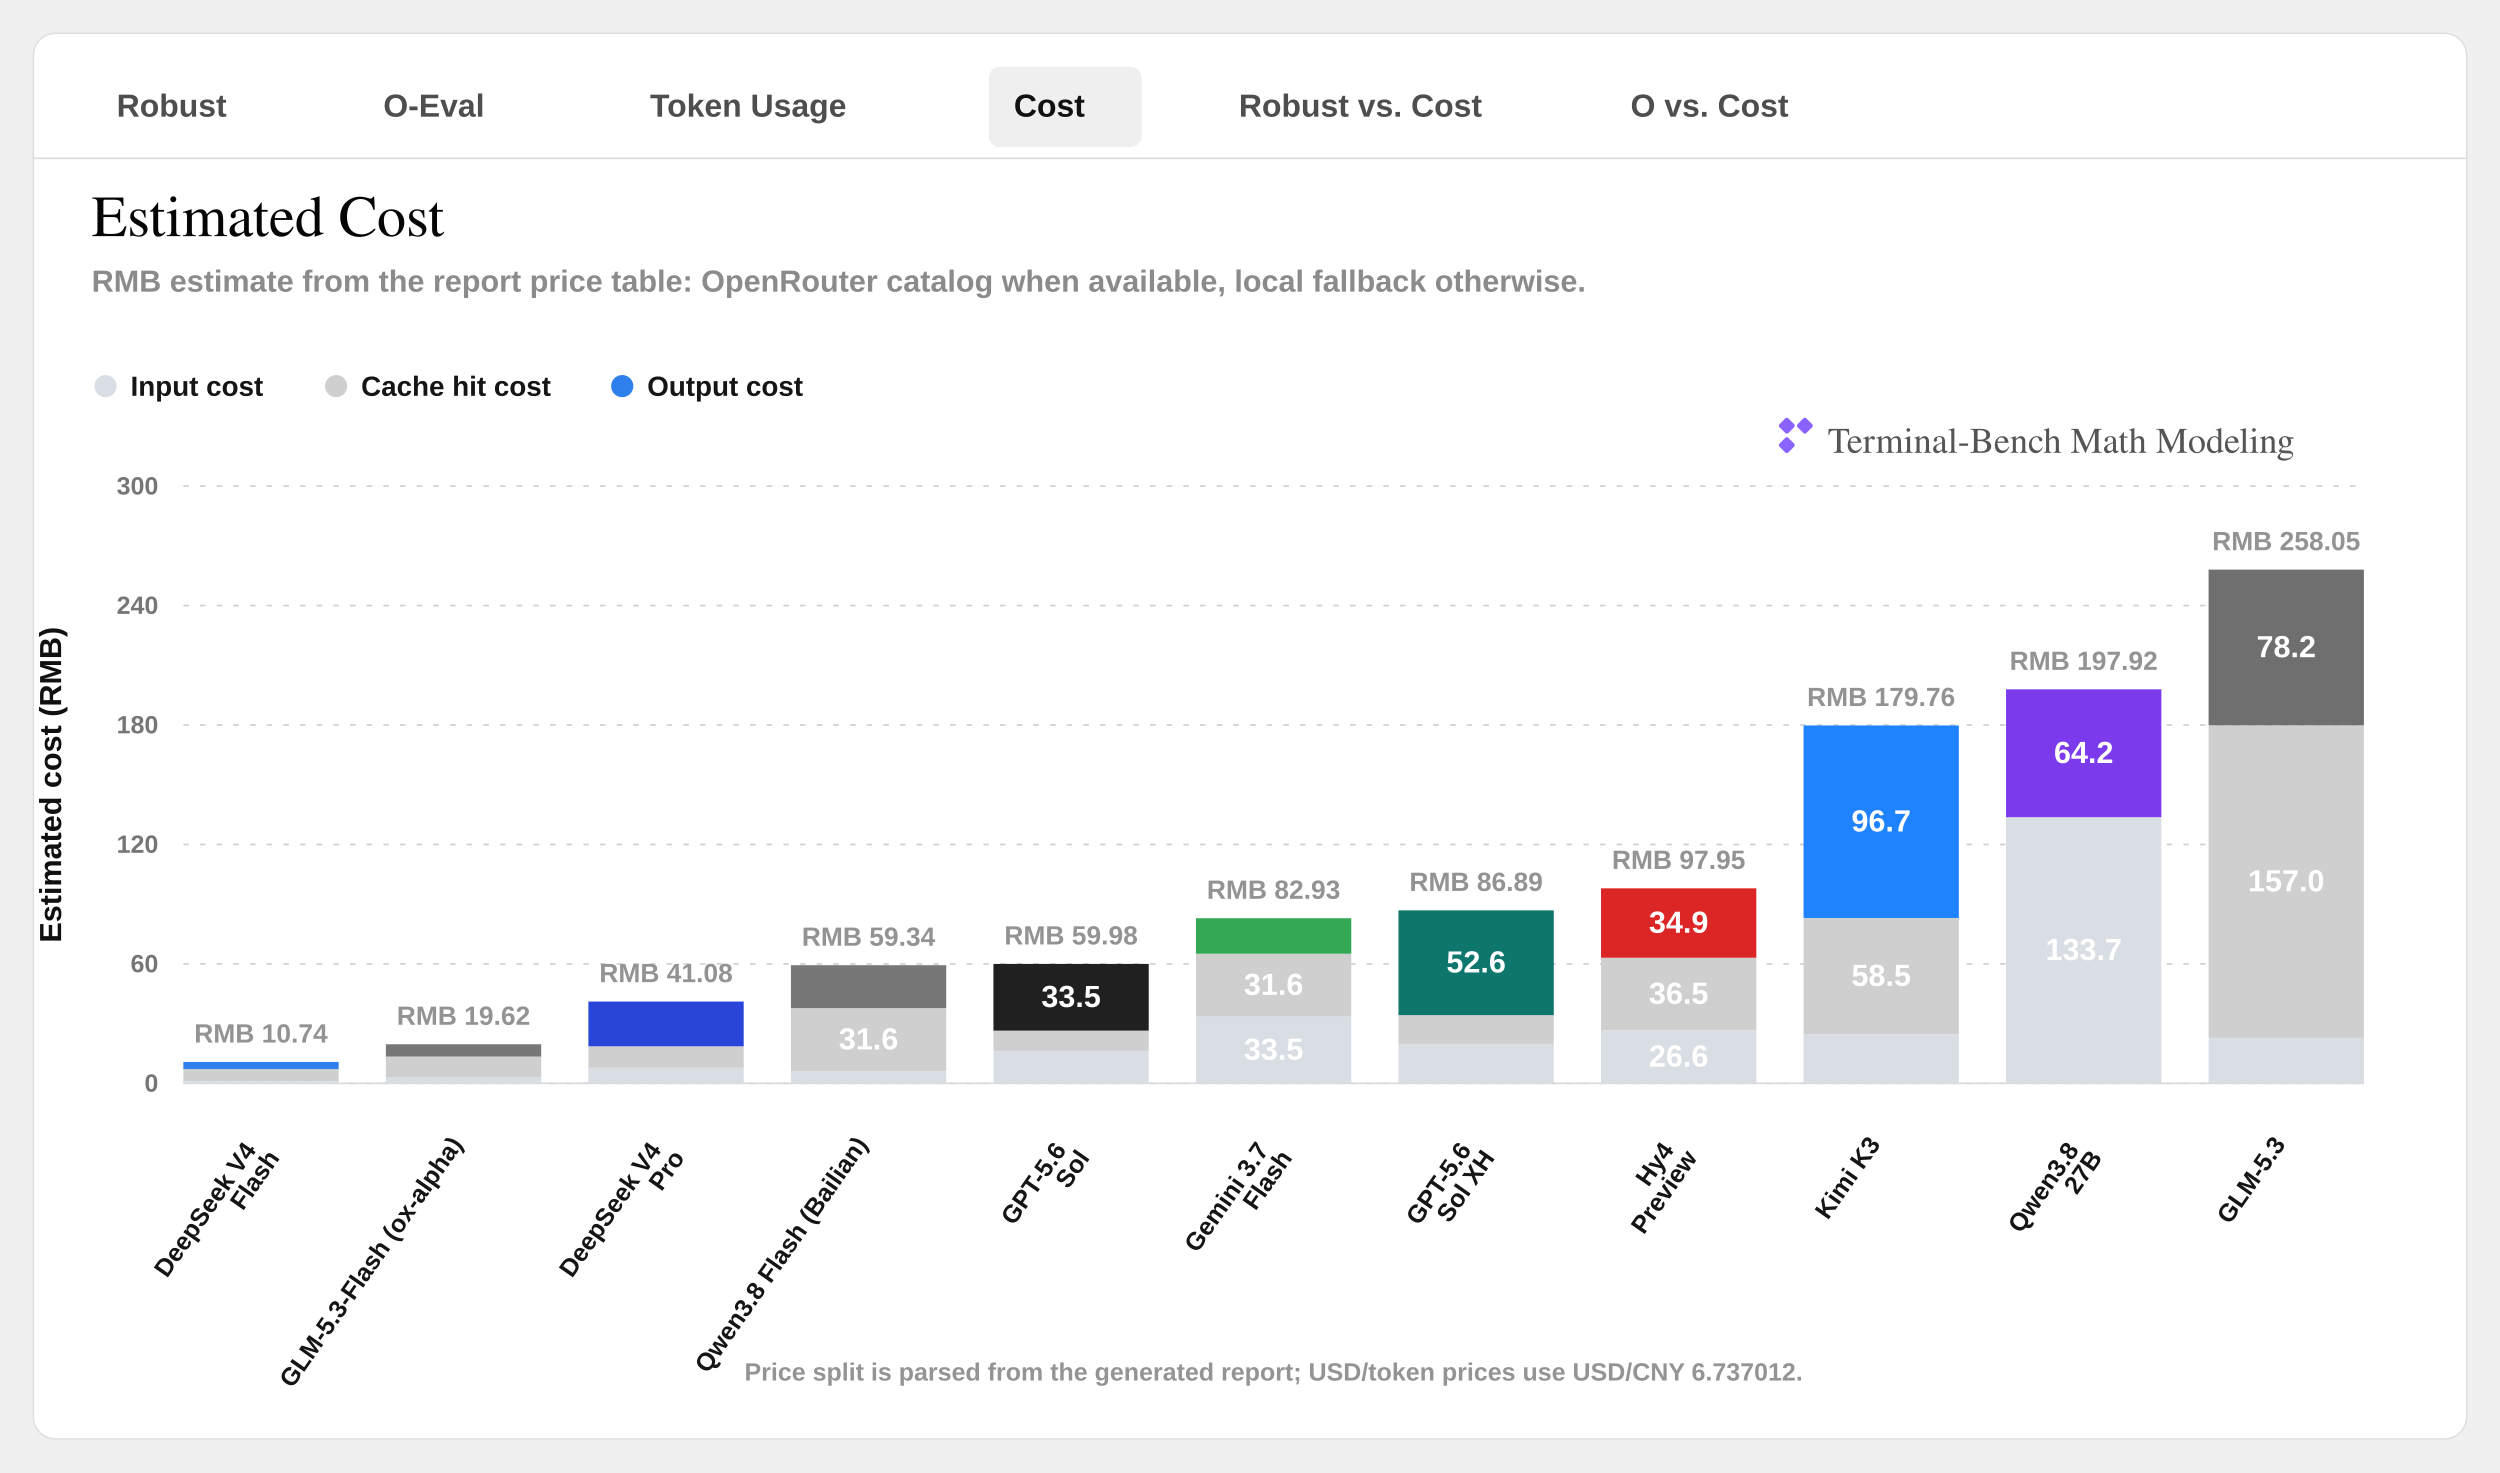
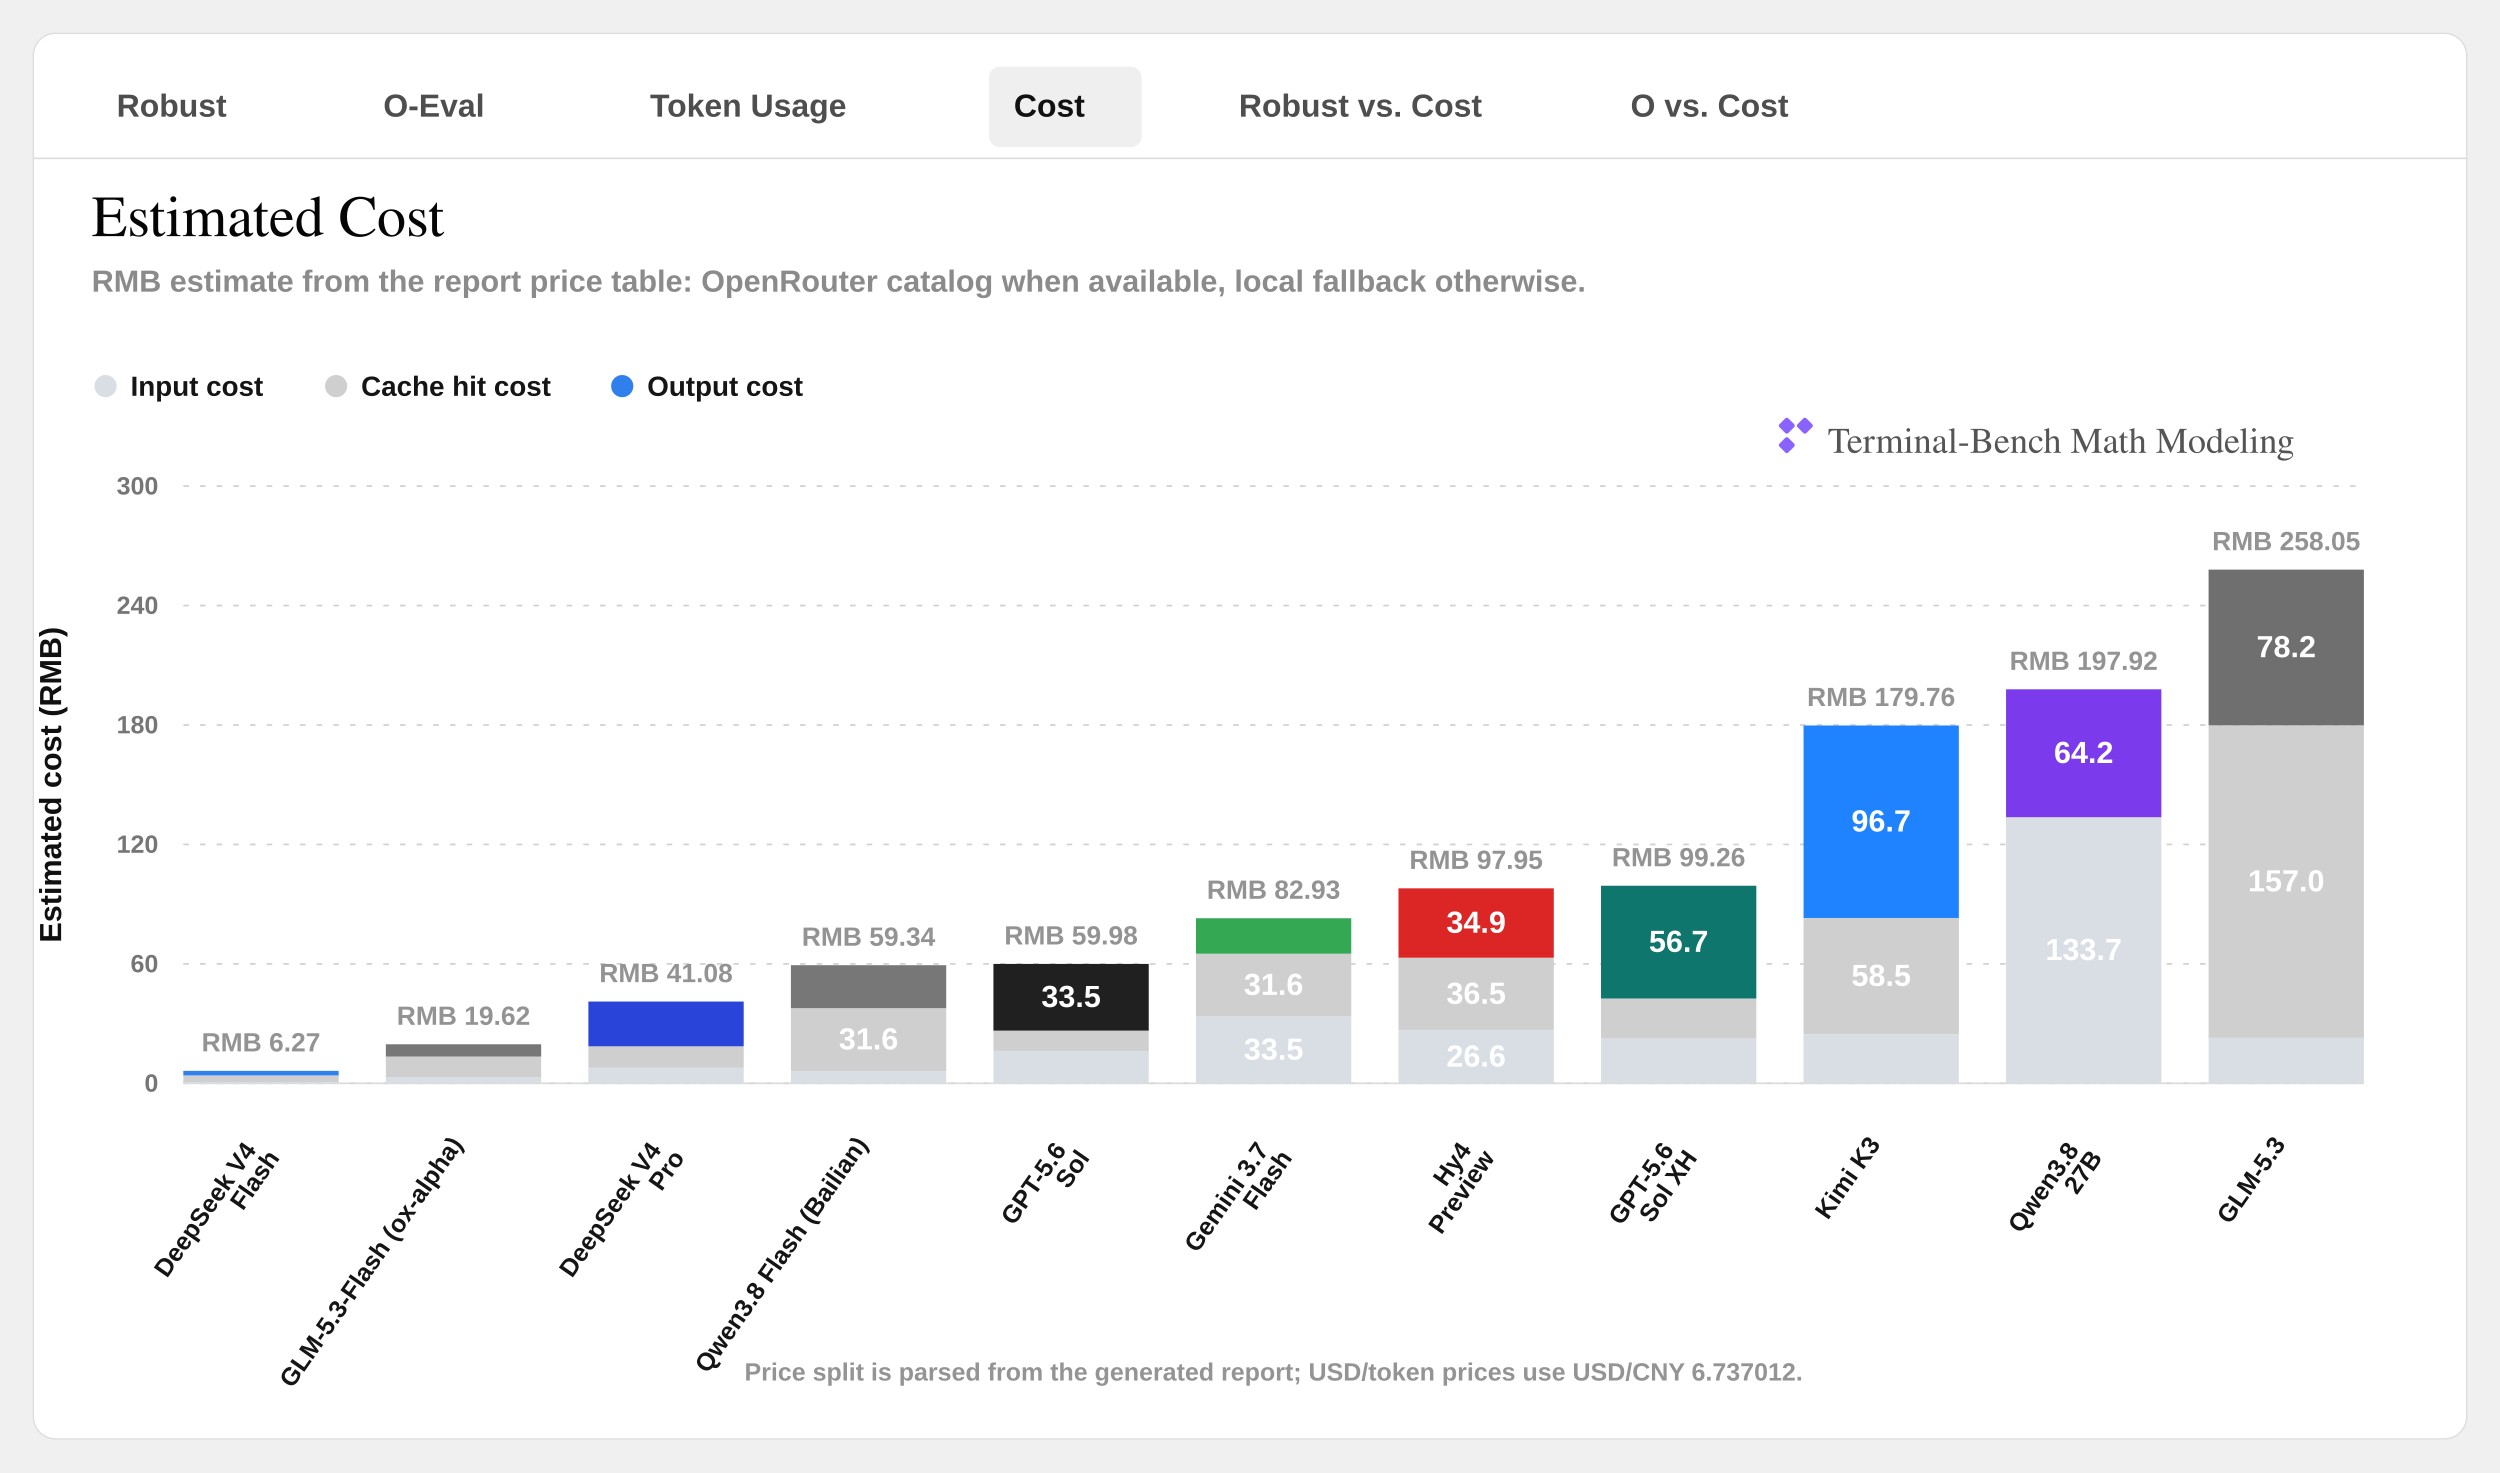
<svg xmlns="http://www.w3.org/2000/svg" width="1800" height="1060" viewBox="0 0 1800 1060" role="img">
  <style>
      .title { font-family: Georgia, Times, serif; font-size: 42px; fill: #050505; }
      .subtitle { font-family: Arial, Helvetica, sans-serif; font-size: 22px; fill: #8b8b8b; font-weight: 650; }
      .tab { font-family: Arial, Helvetica, sans-serif; font-size: 23px; fill: #4e4e4e; font-weight: 760; }
      .tab-active { fill: #111111; }
      .axis { font-family: Arial, Helvetica, sans-serif; font-size: 18px; fill: #767676; font-weight: 600; }
      .axis-title { font-family: Arial, Helvetica, sans-serif; font-size: 22px; fill: #101010; font-weight: 720; }
      .legend { font-family: Arial, Helvetica, sans-serif; font-size: 20px; fill: #151515; font-weight: 680; }
      .x-label { font-family: Arial, Helvetica, sans-serif; font-size: 18px; fill: #151515; font-weight: 650; }
      .bar-label { font-family: Arial, Helvetica, sans-serif; font-size: 22px; fill: #ffffff; font-weight: 800; }
      .top-label { font-family: Arial, Helvetica, sans-serif; font-size: 19px; fill: #939393; font-weight: 750; }
      .small-note { font-family: Arial, Helvetica, sans-serif; font-size: 18px; fill: #949494; font-weight: 650; }
      .point-label { font-family: Arial, Helvetica, sans-serif; font-size: 19px; fill: #4a4a4a; font-weight: 700; }
      .brand { font-family: Georgia, Times, serif; font-size: 26px; fill: #555555; }
    </style>
  <rect x="24.00" y="24.00" width="1752.00" height="1012.00" fill="#ffffff" stroke="#dddddd" rx="16.00" />
  <text x="84.00" y="84.00" text-anchor="start" class="tab">Robust</text>
  <text x="276.00" y="84.00" text-anchor="start" class="tab">O-Eval</text>
  <text x="468.00" y="84.00" text-anchor="start" class="tab">Token Usage</text>
  <rect x="712.00" y="48.00" width="110.00" height="58.00" fill="#efefef" rx="8.00" />
  <text x="730.00" y="84.00" text-anchor="start" class="tab tab-active">Cost</text>
  <text x="892.00" y="84.00" text-anchor="start" class="tab">Robust vs. Cost</text>
  <text x="1174.00" y="84.00" text-anchor="start" class="tab">O vs. Cost</text>
  <line x1="24.00" y1="114.00" x2="1776.00" y2="114.00" stroke="#dddddd" stroke-width="1.20" />
  <text x="66.00" y="170.00" text-anchor="start" class="title">Estimated Cost</text>
  <text x="66.00" y="210.00" text-anchor="start" class="subtitle">RMB estimate from the report price table: OpenRouter catalog when available, local fallback otherwise.</text>
  <circle cx="76.00" cy="278.00" r="8.00" fill="#d9dde4" />
  <text x="94.00" y="285.00" text-anchor="start" class="legend">Input cost</text>
  <circle cx="242.00" cy="278.00" r="8.00" fill="#cfcfcf" />
  <text x="260.00" y="285.00" text-anchor="start" class="legend">Cache hit cost</text>
  <circle cx="448.00" cy="278.00" r="8.00" fill="#2f80ed" />
  <text x="466.00" y="285.00" text-anchor="start" class="legend">Output cost</text>
  <rect x="1282.00" y="302.00" width="9" height="9" rx="1.5" fill="#8a63ff" transform="rotate(-45 1286.50 306.50)" />
  <rect x="1295.00" y="302.00" width="9" height="9" rx="1.5" fill="#8a63ff" transform="rotate(-45 1299.50 306.50)" />
  <rect x="1282.00" y="316.00" width="9" height="9" rx="1.5" fill="#8a63ff" transform="rotate(-45 1286.50 320.50)" />
  <text x="1316.00" y="326.00" text-anchor="start" class="brand">Terminal-Bench Math Modeling</text>
  <line x1="132.00" y1="780.00" x2="1702.00" y2="780.00" stroke="#cfcfcf" stroke-width="1.20" stroke-dasharray="4 8" />
  <text x="114.00" y="786.00" text-anchor="end" class="axis">0</text>
  <line x1="132.00" y1="694.00" x2="1702.00" y2="694.00" stroke="#cfcfcf" stroke-width="1.20" stroke-dasharray="4 8" />
  <text x="114.00" y="700.00" text-anchor="end" class="axis">60</text>
  <line x1="132.00" y1="608.00" x2="1702.00" y2="608.00" stroke="#cfcfcf" stroke-width="1.20" stroke-dasharray="4 8" />
  <text x="114.00" y="614.00" text-anchor="end" class="axis">120</text>
  <line x1="132.00" y1="522.00" x2="1702.00" y2="522.00" stroke="#cfcfcf" stroke-width="1.20" stroke-dasharray="4 8" />
  <text x="114.00" y="528.00" text-anchor="end" class="axis">180</text>
  <line x1="132.00" y1="436.00" x2="1702.00" y2="436.00" stroke="#cfcfcf" stroke-width="1.20" stroke-dasharray="4 8" />
  <text x="114.00" y="442.00" text-anchor="end" class="axis">240</text>
  <line x1="132.00" y1="350.00" x2="1702.00" y2="350.00" stroke="#cfcfcf" stroke-width="1.20" stroke-dasharray="4 8" />
  <text x="114.00" y="356.00" text-anchor="end" class="axis">300</text>
  <line x1="132.00" y1="780.00" x2="1702.00" y2="780.00" stroke="#dadada" stroke-width="1.20" />
  <text x="44.00" y="565.00" text-anchor="middle" class="axis-title" transform="rotate(-90 44.00 565.00)">Estimated cost (RMB)</text>
-   <rect x="132.00" y="778.34" width="111.82" height="1.66" fill="#d9dde4" />
-   <rect x="132.00" y="769.74" width="111.82" height="8.60" fill="#cfcfcf" />
-   <rect x="132.00" y="764.61" width="111.82" height="5.13" fill="#2f80ed" />
-   <text x="187.91" y="750.61" text-anchor="middle" class="top-label">RMB 10.74</text>
+   <rect x="132.00" y="779.23" width="111.82" height="0.77" fill="#d9dde4" />
+   <rect x="132.00" y="774.31" width="111.82" height="4.91" fill="#cfcfcf" />
+   <rect x="132.00" y="771.02" width="111.82" height="3.30" fill="#2f80ed" />
+   <text x="187.91" y="757.01" text-anchor="middle" class="top-label">RMB 6.27</text>
  <g transform="translate(187.91,824.00) rotate(-55)">
    <text class="x-label" text-anchor="end">
      <tspan x="0" dy="0">DeepSeek V4</tspan>
      <tspan x="0" dy="17">Flash</tspan>
    </text>
  </g>
  <rect x="277.82" y="775.47" width="111.82" height="4.53" fill="#d9dde4" />
  <rect x="277.82" y="760.76" width="111.82" height="14.70" fill="#cfcfcf" />
  <rect x="277.82" y="751.87" width="111.82" height="8.89" fill="#777777" />
  <text x="333.73" y="737.88" text-anchor="middle" class="top-label">RMB 19.62</text>
  <g transform="translate(333.73,824.00) rotate(-55)">
    <text class="x-label" text-anchor="end">
      <tspan x="0" dy="0">GLM-5.3-Flash (ox-alpha)</tspan>
    </text>
  </g>
  <rect x="423.64" y="768.82" width="111.82" height="11.18" fill="#d9dde4" />
  <rect x="423.64" y="753.37" width="111.82" height="15.45" fill="#cfcfcf" />
  <rect x="423.64" y="721.11" width="111.82" height="32.25" fill="#2945d9" />
  <text x="479.55" y="707.12" text-anchor="middle" class="top-label">RMB 41.08</text>
  <g transform="translate(479.55,824.00) rotate(-55)">
    <text class="x-label" text-anchor="end">
      <tspan x="0" dy="0">DeepSeek V4</tspan>
      <tspan x="0" dy="17">Pro</tspan>
    </text>
  </g>
  <rect x="569.45" y="771.23" width="111.82" height="8.77" fill="#d9dde4" />
  <rect x="569.45" y="725.87" width="111.82" height="45.36" fill="#cfcfcf" />
  <text x="625.36" y="755.55" text-anchor="middle" class="bar-label" fill="#777777" font-size="18">31.6</text>
  <rect x="569.45" y="694.94" width="111.82" height="30.93" fill="#777777" />
  <text x="625.36" y="680.95" text-anchor="middle" class="top-label">RMB 59.34</text>
  <g transform="translate(625.36,824.00) rotate(-55)">
    <text class="x-label" text-anchor="end">
      <tspan x="0" dy="0">Qwen3.8 Flash (Bailian)</tspan>
    </text>
  </g>
  <rect x="715.27" y="756.67" width="111.82" height="23.33" fill="#d9dde4" />
  <rect x="715.27" y="742.06" width="111.82" height="14.61" fill="#cfcfcf" />
  <rect x="715.27" y="694.02" width="111.82" height="48.04" fill="#202020" />
  <text x="771.18" y="725.04" text-anchor="middle" class="bar-label" fill="#ffffff" font-size="18">33.5</text>
  <text x="771.18" y="680.03" text-anchor="middle" class="top-label">RMB 59.98</text>
  <g transform="translate(771.18,824.00) rotate(-55)">
    <text class="x-label" text-anchor="end">
      <tspan x="0" dy="0">GPT-5.6</tspan>
      <tspan x="0" dy="17">Sol</tspan>
    </text>
  </g>
  <rect x="861.09" y="731.95" width="111.82" height="48.05" fill="#d9dde4" />
  <text x="917.00" y="762.98" text-anchor="middle" class="bar-label" fill="#777777" font-size="18">33.5</text>
  <rect x="861.09" y="686.69" width="111.82" height="45.26" fill="#cfcfcf" />
  <text x="917.00" y="716.32" text-anchor="middle" class="bar-label" fill="#777777" font-size="18">31.6</text>
  <rect x="861.09" y="661.13" width="111.82" height="25.56" fill="#34a853" />
  <text x="917.00" y="647.13" text-anchor="middle" class="top-label">RMB 82.93</text>
  <g transform="translate(917.00,824.00) rotate(-55)">
    <text class="x-label" text-anchor="end">
      <tspan x="0" dy="0">Gemini 3.7</tspan>
      <tspan x="0" dy="17">Flash</tspan>
    </text>
  </g>
-   <rect x="1006.91" y="751.62" width="111.82" height="28.38" fill="#d9dde4" />
-   <rect x="1006.91" y="730.91" width="111.82" height="20.71" fill="#cfcfcf" />
-   <rect x="1006.91" y="655.46" width="111.82" height="75.46" fill="#0f766e" />
-   <text x="1062.82" y="700.18" text-anchor="middle" class="bar-label" fill="#ffffff" font-size="18">52.6</text>
-   <text x="1062.82" y="641.46" text-anchor="middle" class="top-label">RMB 86.89</text>
+   <rect x="1006.91" y="741.89" width="111.82" height="38.11" fill="#d9dde4" />
+   <text x="1062.82" y="767.94" text-anchor="middle" class="bar-label" fill="#777777" font-size="18">26.6</text>
+   <rect x="1006.91" y="689.56" width="111.82" height="52.33" fill="#cfcfcf" />
+   <text x="1062.82" y="722.73" text-anchor="middle" class="bar-label" fill="#777777" font-size="18">36.5</text>
+   <rect x="1006.91" y="639.60" width="111.82" height="49.96" fill="#dc2626" />
+   <text x="1062.82" y="671.58" text-anchor="middle" class="bar-label" fill="#ffffff" font-size="18">34.9</text>
+   <text x="1062.82" y="625.61" text-anchor="middle" class="top-label">RMB 97.95</text>
  <g transform="translate(1062.82,824.00) rotate(-55)">
+     <text class="x-label" text-anchor="end">
+       <tspan x="0" dy="0">Hy4</tspan>
+       <tspan x="0" dy="17">Preview</tspan>
+     </text>
+   </g>
+   <rect x="1152.73" y="747.79" width="111.82" height="32.21" fill="#d9dde4" />
+   <rect x="1152.73" y="718.96" width="111.82" height="28.83" fill="#cfcfcf" />
+   <rect x="1152.73" y="637.73" width="111.82" height="81.23" fill="#0f766e" />
+   <text x="1208.64" y="685.35" text-anchor="middle" class="bar-label" fill="#ffffff" font-size="18">56.7</text>
+   <text x="1208.64" y="623.73" text-anchor="middle" class="top-label">RMB 99.26</text>
+   <g transform="translate(1208.64,824.00) rotate(-55)">
    <text class="x-label" text-anchor="end">
      <tspan x="0" dy="0">GPT-5.6</tspan>
      <tspan x="0" dy="17">Sol XH</tspan>
-     </text>
-   </g>
-   <rect x="1152.73" y="741.89" width="111.82" height="38.11" fill="#d9dde4" />
-   <text x="1208.64" y="767.94" text-anchor="middle" class="bar-label" fill="#777777" font-size="18">26.6</text>
-   <rect x="1152.73" y="689.56" width="111.82" height="52.33" fill="#cfcfcf" />
-   <text x="1208.64" y="722.73" text-anchor="middle" class="bar-label" fill="#777777" font-size="18">36.5</text>
-   <rect x="1152.73" y="639.60" width="111.82" height="49.96" fill="#dc2626" />
-   <text x="1208.64" y="671.58" text-anchor="middle" class="bar-label" fill="#ffffff" font-size="18">34.9</text>
-   <text x="1208.64" y="625.61" text-anchor="middle" class="top-label">RMB 97.95</text>
-   <g transform="translate(1208.64,824.00) rotate(-55)">
-     <text class="x-label" text-anchor="end">
-       <tspan x="0" dy="0">Hy4</tspan>
-       <tspan x="0" dy="17">Preview</tspan>
    </text>
  </g>
  <rect x="1298.55" y="744.74" width="111.82" height="35.26" fill="#d9dde4" />
  <rect x="1298.55" y="660.94" width="111.82" height="83.80" fill="#cfcfcf" />
  <text x="1354.45" y="709.84" text-anchor="middle" class="bar-label" fill="#777777" font-size="18">58.5</text>
  <rect x="1298.55" y="522.35" width="111.82" height="138.59" fill="#1f83ff" />
  <text x="1354.45" y="598.64" text-anchor="middle" class="bar-label" fill="#ffffff" font-size="18">96.7</text>
  <text x="1354.45" y="508.34" text-anchor="middle" class="top-label">RMB 179.76</text>
  <g transform="translate(1354.45,824.00) rotate(-55)">
    <text class="x-label" text-anchor="end">
      <tspan x="0" dy="0">Kimi K3</tspan>
    </text>
  </g>
  <rect x="1444.36" y="588.39" width="111.82" height="191.61" fill="#d9dde4" />
  <text x="1500.27" y="691.19" text-anchor="middle" class="bar-label" fill="#777777" font-size="18">133.7</text>
  <rect x="1444.36" y="496.31" width="111.82" height="92.08" fill="#7c3aed" />
  <text x="1500.27" y="549.35" text-anchor="middle" class="bar-label" fill="#ffffff" font-size="18">64.2</text>
  <text x="1500.27" y="482.31" text-anchor="middle" class="top-label">RMB 197.92</text>
  <g transform="translate(1500.27,824.00) rotate(-55)">
    <text class="x-label" text-anchor="end">
      <tspan x="0" dy="0">Qwen3.8</tspan>
      <tspan x="0" dy="17">27B</tspan>
    </text>
  </g>
  <rect x="1590.18" y="747.29" width="111.82" height="32.71" fill="#d9dde4" />
  <rect x="1590.18" y="522.25" width="111.82" height="225.05" fill="#cfcfcf" />
  <text x="1646.09" y="641.77" text-anchor="middle" class="bar-label" fill="#777777" font-size="18">157.0</text>
  <rect x="1590.18" y="410.13" width="111.82" height="112.12" fill="#6f6f6f" />
  <text x="1646.09" y="473.19" text-anchor="middle" class="bar-label" fill="#ffffff" font-size="18">78.2</text>
  <text x="1646.09" y="396.13" text-anchor="middle" class="top-label">RMB 258.05</text>
  <g transform="translate(1646.09,824.00) rotate(-55)">
    <text class="x-label" text-anchor="end">
      <tspan x="0" dy="0">GLM-5.3</tspan>
    </text>
  </g>
  <text x="917.00" y="994.00" text-anchor="middle" class="small-note">Price split is parsed from the generated report; USD/token prices use USD/CNY 6.737012.</text>
</svg>
